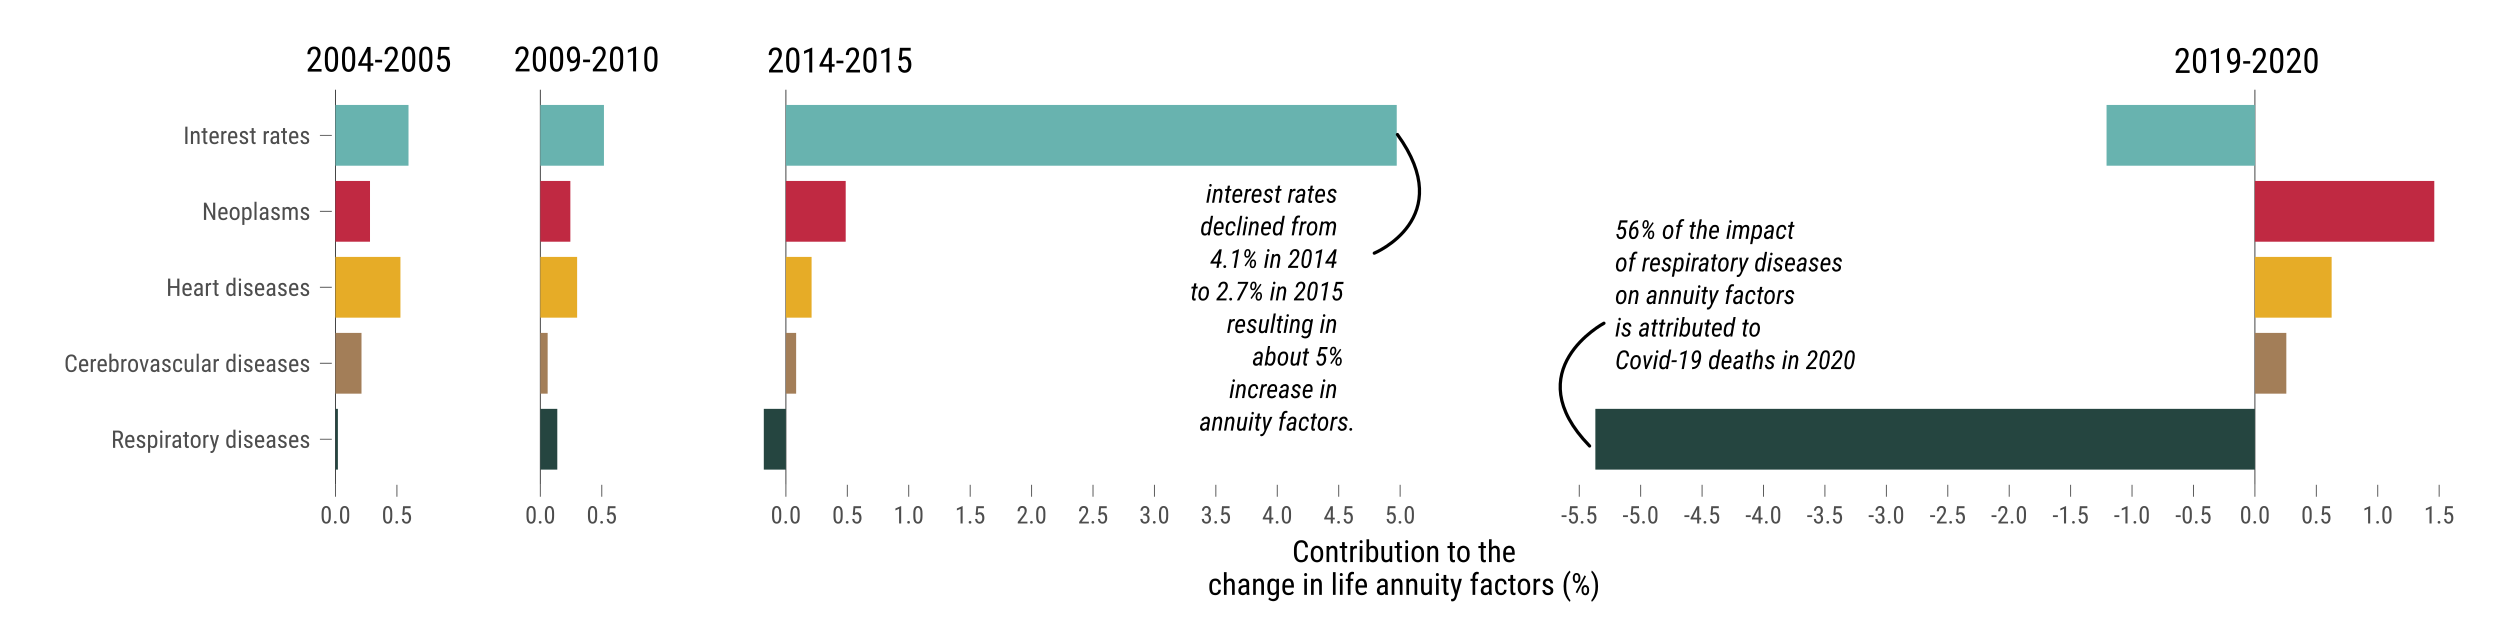
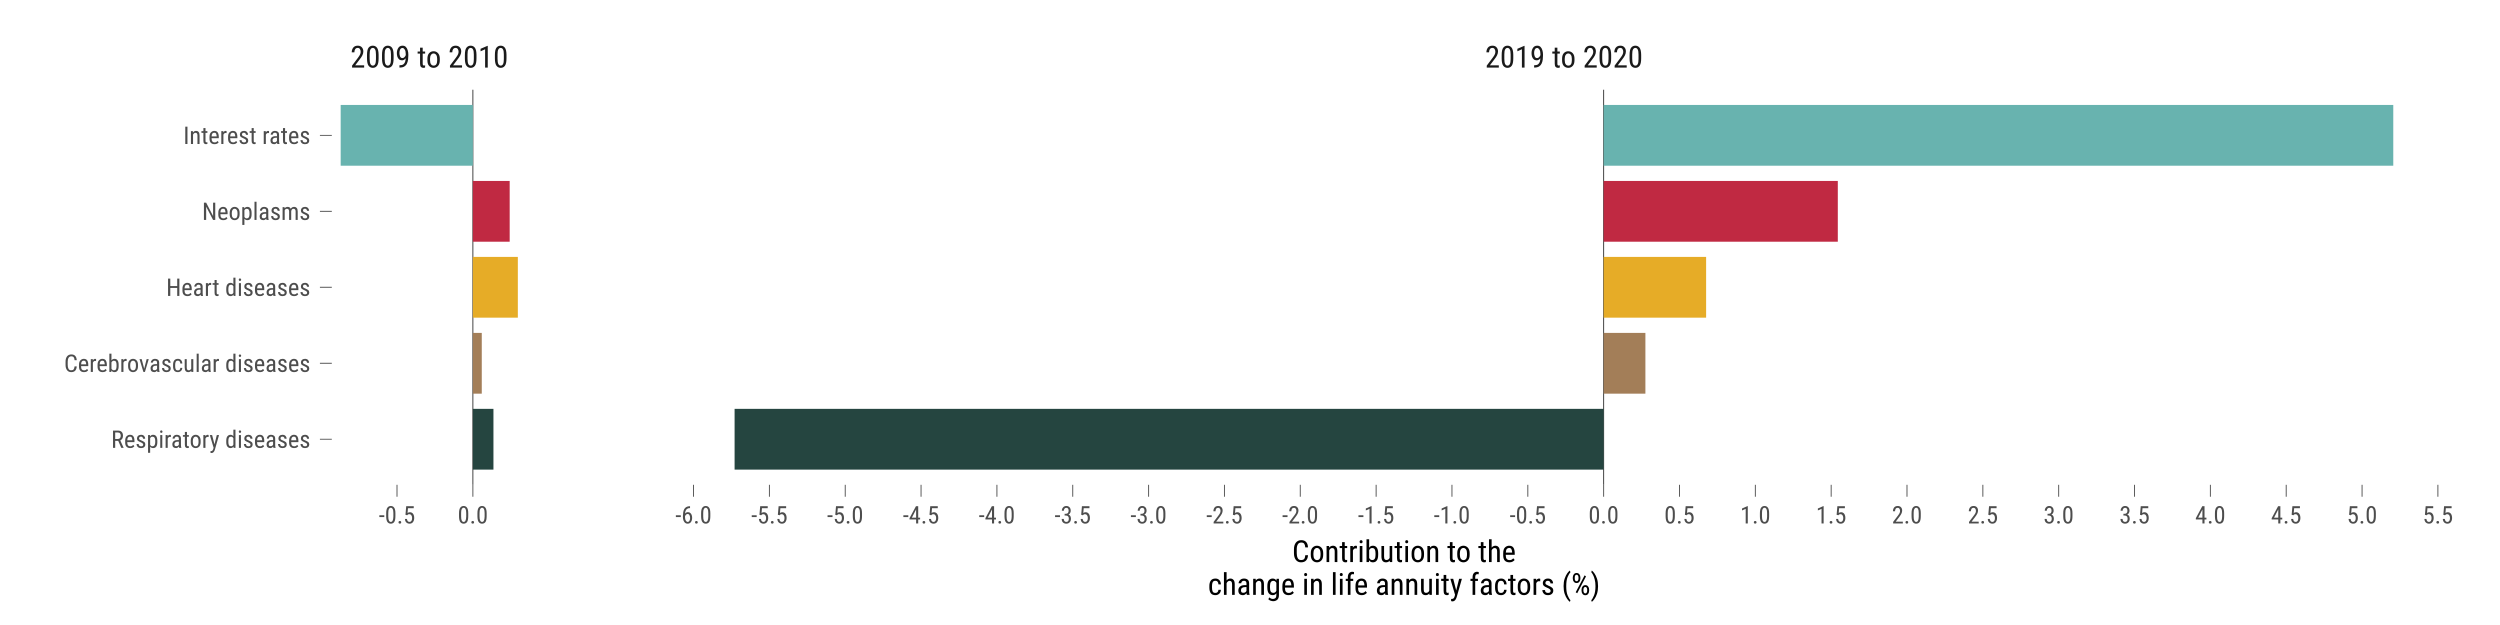
- <svg xmlns="http://www.w3.org/2000/svg" class="svglite" width="576.00pt" height="144.00pt" viewBox="0 0 576.00 144.00" version="1.1" id="svg96">
-   <defs id="defs1">
-     <style type="text/css" id="style1">
+ <svg xmlns="http://www.w3.org/2000/svg" class="svglite" width="576.00pt" height="144.00pt" viewBox="0 0 576.00 144.00">
+   <defs>
+     <style type="text/css">
    .svglite line, .svglite polyline, .svglite polygon, .svglite path, .svglite rect, .svglite circle {
      fill: none;
      stroke: #000000;
      stroke-linecap: round;
      stroke-linejoin: round;
      stroke-miterlimit: 10.00;
    }
    .svglite text {
      white-space: pre;
    }
  </style>
  </defs>
-   <rect width="100%" height="100%" style="stroke: none; fill: none;" id="rect1" />
-   <defs id="defs2">
+   <rect width="100%" height="100%" style="stroke: none; fill: none;" />
+   <defs>
    <clipPath id="cpMC4wMHw1NzYuMDB8MC4wMHwxNDQuMDA=">
-       <rect x="0.00" y="0.00" width="576.00" height="144.00" id="rect2" />
+       <rect x="0.00" y="0.00" width="576.00" height="144.00" />
    </clipPath>
  </defs>
-   <g clip-path="url(#cpMC4wMHw1NzYuMDB8MC4wMHwxNDQuMDA=)" id="g2" />
-   <defs id="defs3">
-     <clipPath id="cpNzYuNDV8OTQuOTZ8MjAuNjh8MTExLjcw">
-       <rect x="76.45" y="20.68" width="18.51" height="91.02" id="rect3" />
+   <g clip-path="url(#cpMC4wMHw1NzYuMDB8MC4wMHwxNDQuMDA=)">
+ </g>
+   <defs>
+     <clipPath id="cpNzYuNDV8MTIxLjM0fDIwLjY4fDExMS43MA==">
+       <rect x="76.45" y="20.68" width="44.89" height="91.02" />
    </clipPath>
  </defs>
-   <g clip-path="url(#cpNzYuNDV8OTQuOTZ8MjAuNjh8MTExLjcw)" id="g8">
-     <line x1="77.29" y1="111.70" x2="77.29" y2="20.68" style="stroke-width: 0.21; stroke: #000000; stroke-opacity: 0.80; stroke-linecap: butt;" id="line3" />
-     <rect x="77.29" y="41.69" width="7.96" height="14.00" style="stroke-width: 1.07; stroke: none; stroke-linecap: butt; stroke-linejoin: miter; fill: #C02942;" id="rect4" />
-     <rect x="77.29" y="59.19" width="14.97" height="14.00" style="stroke-width: 1.07; stroke: none; stroke-linecap: butt; stroke-linejoin: miter; fill: #E6AC27;" id="rect5" />
-     <rect x="77.29" y="76.70" width="6.00" height="14.00" style="stroke-width: 1.07; stroke: none; stroke-linecap: butt; stroke-linejoin: miter; fill: #A37E58;" id="rect6" />
-     <rect x="77.29" y="94.20" width="0.56" height="14.00" style="stroke-width: 1.07; stroke: none; stroke-linecap: butt; stroke-linejoin: miter; fill: #254540;" id="rect7" />
-     <rect x="77.29" y="24.18" width="16.83" height="14.00" style="stroke-width: 1.07; stroke: none; stroke-linecap: butt; stroke-linejoin: miter; fill: #68B3AF;" id="rect8" />
+   <g clip-path="url(#cpNzYuNDV8MTIxLjM0fDIwLjY4fDExMS43MA==)">
+     <line x1="108.95" y1="111.70" x2="108.95" y2="20.68" style="stroke-width: 0.21; stroke: #000000; stroke-opacity: 0.80; stroke-linecap: butt;" />
+     <rect x="108.95" y="41.69" width="8.48" height="14.00" style="stroke-width: 1.07; stroke: none; stroke-linecap: butt; stroke-linejoin: miter; fill: #C02942;" />
+     <rect x="108.95" y="59.19" width="10.36" height="14.00" style="stroke-width: 1.07; stroke: none; stroke-linecap: butt; stroke-linejoin: miter; fill: #E6AC27;" />
+     <rect x="108.95" y="76.70" width="2.05" height="14.00" style="stroke-width: 1.07; stroke: none; stroke-linecap: butt; stroke-linejoin: miter; fill: #A37E58;" />
+     <rect x="108.95" y="94.20" width="4.74" height="14.00" style="stroke-width: 1.07; stroke: none; stroke-linecap: butt; stroke-linejoin: miter; fill: #254540;" />
+     <rect x="78.49" y="24.18" width="30.45" height="14.00" style="stroke-width: 1.07; stroke: none; stroke-linecap: butt; stroke-linejoin: miter; fill: #68B3AF;" />
  </g>
-   <g clip-path="url(#cpMC4wMHw1NzYuMDB8MC4wMHwxNDQuMDA=)" id="g9" />
-   <defs id="defs9">
-     <clipPath id="cpMTIzLjc2fDEzOS44OXwyMC42OHwxMTEuNzA=">
-       <rect x="123.76" y="20.68" width="16.13" height="91.02" id="rect9" />
+   <g clip-path="url(#cpMC4wMHw1NzYuMDB8MC4wMHwxNDQuMDA=)">
+ </g>
+   <defs>
+     <clipPath id="cpMTUwLjE0fDU3MC41MnwyMC42OHwxMTEuNzA=">
+       <rect x="150.14" y="20.68" width="420.38" height="91.02" />
    </clipPath>
  </defs>
-   <g clip-path="url(#cpMTIzLjc2fDEzOS44OXwyMC42OHwxMTEuNzA=)" id="g14">
-     <line x1="124.49" y1="111.70" x2="124.49" y2="20.68" style="stroke-width: 0.21; stroke: #000000; stroke-opacity: 0.80; stroke-linecap: butt;" id="line9" />
-     <rect x="124.49" y="41.69" width="6.92" height="14.00" style="stroke-width: 1.07; stroke: none; stroke-linecap: butt; stroke-linejoin: miter; fill: #C02942;" id="rect10" />
-     <rect x="124.49" y="59.19" width="8.48" height="14.00" style="stroke-width: 1.07; stroke: none; stroke-linecap: butt; stroke-linejoin: miter; fill: #E6AC27;" id="rect11" />
-     <rect x="124.49" y="76.70" width="1.69" height="14.00" style="stroke-width: 1.07; stroke: none; stroke-linecap: butt; stroke-linejoin: miter; fill: #A37E58;" id="rect12" />
-     <rect x="124.49" y="94.20" width="3.91" height="14.00" style="stroke-width: 1.07; stroke: none; stroke-linecap: butt; stroke-linejoin: miter; fill: #254540;" id="rect13" />
-     <rect x="124.49" y="24.18" width="14.66" height="14.00" style="stroke-width: 1.07; stroke: none; stroke-linecap: butt; stroke-linejoin: miter; fill: #68B3AF;" id="rect14" />
+   <g clip-path="url(#cpMTUwLjE0fDU3MC41MnwyMC42OHwxMTEuNzA=)">
+     <line x1="369.48" y1="111.70" x2="369.48" y2="20.68" style="stroke-width: 0.21; stroke: #000000; stroke-opacity: 0.80; stroke-linecap: butt;" />
+     <rect x="369.48" y="41.69" width="53.95" height="14.00" style="stroke-width: 1.07; stroke: none; stroke-linecap: butt; stroke-linejoin: miter; fill: #C02942;" />
+     <rect x="369.48" y="59.19" width="23.61" height="14.00" style="stroke-width: 1.07; stroke: none; stroke-linecap: butt; stroke-linejoin: miter; fill: #E6AC27;" />
+     <rect x="369.48" y="76.70" width="9.62" height="14.00" style="stroke-width: 1.07; stroke: none; stroke-linecap: butt; stroke-linejoin: miter; fill: #A37E58;" />
+     <rect x="169.25" y="94.20" width="200.23" height="14.00" style="stroke-width: 1.07; stroke: none; stroke-linecap: butt; stroke-linejoin: miter; fill: #254540;" />
+     <rect x="369.48" y="24.18" width="181.93" height="14.00" style="stroke-width: 1.07; stroke: none; stroke-linecap: butt; stroke-linejoin: miter; fill: #68B3AF;" />
  </g>
-   <g clip-path="url(#cpMC4wMHw1NzYuMDB8MC4wMHwxNDQuMDA=)" id="g15" />
-   <defs id="defs15">
-     <clipPath id="cpMTY4LjY5fDMyOS4xMHwyMC42OHwxMTEuNzA=">
-       <rect x="168.69" y="20.68" width="160.42" height="91.02" id="rect15" />
+   <g clip-path="url(#cpMC4wMHw1NzYuMDB8MC4wMHwxNDQuMDA=)">
+ </g>
+   <defs>
+     <clipPath id="cpNzYuNDV8MTIxLjM0fDUuNDh8MjAuNjg=">
+       <rect x="76.45" y="5.48" width="44.89" height="15.20" />
    </clipPath>
  </defs>
-   <g clip-path="url(#cpMTY4LjY5fDMyOS4xMHwyMC42OHwxMTEuNzA=)" id="g20">
-     <line x1="181.07" y1="111.70" x2="181.07" y2="20.68" style="stroke-width: 0.21; stroke: #000000; stroke-opacity: 0.80; stroke-linecap: butt;" id="line15" />
-     <rect x="181.07" y="41.69" width="13.78" height="14.00" style="stroke-width: 1.07; stroke: none; stroke-linecap: butt; stroke-linejoin: miter; fill: #C02942;" id="rect16" />
-     <rect x="181.07" y="59.19" width="5.92" height="14.00" style="stroke-width: 1.07; stroke: none; stroke-linecap: butt; stroke-linejoin: miter; fill: #E6AC27;" id="rect17" />
-     <rect x="181.07" y="76.70" width="2.36" height="14.00" style="stroke-width: 1.07; stroke: none; stroke-linecap: butt; stroke-linejoin: miter; fill: #A37E58;" id="rect18" />
-     <rect x="175.98" y="94.20" width="5.09" height="14.00" style="stroke-width: 1.07; stroke: none; stroke-linecap: butt; stroke-linejoin: miter; fill: #254540;" id="rect19" />
-     <rect x="181.07" y="24.18" width="140.74" height="14.00" style="stroke-width: 1.07; stroke: none; stroke-linecap: butt; stroke-linejoin: miter; fill: #68B3AF;" id="rect20" />
+   <g clip-path="url(#cpNzYuNDV8MTIxLjM0fDUuNDh8MjAuNjg=)">
+     <text x="98.90" y="15.57" text-anchor="middle" style="font-size: 7.00px;fill: #1A1A1A; font-family: &quot;Roboto Condensed&quot;;" textLength="36.45px" lengthAdjust="spacingAndGlyphs">2009 to 2010</text>
  </g>
-   <g clip-path="url(#cpMC4wMHw1NzYuMDB8MC4wMHwxNDQuMDA=)" id="g21" />
-   <defs id="defs21">
-     <clipPath id="cpMzU3LjkwfDU3MC41MnwyMC42OHwxMTEuNzA=">
-       <rect x="357.90" y="20.68" width="212.62" height="91.02" id="rect21" />
+   <g clip-path="url(#cpMC4wMHw1NzYuMDB8MC4wMHwxNDQuMDA=)">
+ </g>
+   <defs>
+     <clipPath id="cpMTUwLjE0fDU3MC41Mnw1LjQ4fDIwLjY4">
+       <rect x="150.14" y="5.48" width="420.38" height="15.20" />
    </clipPath>
  </defs>
-   <g clip-path="url(#cpMzU3LjkwfDU3MC41MnwyMC42OHwxMTEuNzA=)" id="g26">
-     <line x1="519.53" y1="111.70" x2="519.53" y2="20.68" style="stroke-width: 0.21; stroke: #000000; stroke-opacity: 0.80; stroke-linecap: butt;" id="line21" />
-     <rect x="519.53" y="41.69" width="41.33" height="14.00" style="stroke-width: 1.07; stroke: none; stroke-linecap: butt; stroke-linejoin: miter; fill: #C02942;" id="rect22" />
-     <rect x="519.53" y="59.19" width="17.68" height="14.00" style="stroke-width: 1.07; stroke: none; stroke-linecap: butt; stroke-linejoin: miter; fill: #E6AC27;" id="rect23" />
-     <rect x="519.53" y="76.70" width="7.24" height="14.00" style="stroke-width: 1.07; stroke: none; stroke-linecap: butt; stroke-linejoin: miter; fill: #A37E58;" id="rect24" />
-     <rect x="367.57" y="94.20" width="151.96" height="14.00" style="stroke-width: 1.07; stroke: none; stroke-linecap: butt; stroke-linejoin: miter; fill: #254540;" id="rect25" />
-     <rect x="485.35" y="24.18" width="34.18" height="14.00" style="stroke-width: 1.07; stroke: none; stroke-linecap: butt; stroke-linejoin: miter; fill: #68B3AF;" id="rect26" />
+   <g clip-path="url(#cpMTUwLjE0fDU3MC41Mnw1LjQ4fDIwLjY4)">
+     <text x="360.33" y="15.57" text-anchor="middle" style="font-size: 7.00px;fill: #1A1A1A; font-family: &quot;Roboto Condensed&quot;;" textLength="36.45px" lengthAdjust="spacingAndGlyphs">2019 to 2020</text>
  </g>
-   <g clip-path="url(#cpMC4wMHw1NzYuMDB8MC4wMHwxNDQuMDA=)" id="g27" />
-   <defs id="defs27">
-     <clipPath id="cpNzYuNDV8OTQuOTZ8NS40OHwyMC42OA==">
-       <rect x="76.45" y="5.48" width="18.51" height="15.20" id="rect27" />
-     </clipPath>
-   </defs>
-   <g clip-path="url(#cpNzYuNDV8OTQuOTZ8NS40OHwyMC42OA==)" id="g28">
-     <text x="85.71" y="15.57" text-anchor="middle" style="font-size:7px;font-family:'Roboto Condensed';fill:#1a1a1a" textLength="13.82" lengthAdjust="spacingAndGlyphs" id="text27" />
+   <g clip-path="url(#cpMC4wMHw1NzYuMDB8MC4wMHwxNDQuMDA=)">
+     <polyline points="91.47,114.44 91.47,111.70 " style="stroke-width: 0.21; stroke: #4D4D4D; stroke-linecap: butt;" />
+     <polyline points="108.95,114.44 108.95,111.70 " style="stroke-width: 0.21; stroke: #4D4D4D; stroke-linecap: butt;" />
+     <text x="91.47" y="120.61" text-anchor="middle" style="font-size: 5.60px;fill: #4D4D4D; font-family: &quot;Roboto Condensed&quot;;" textLength="8.40px" lengthAdjust="spacingAndGlyphs">-0.5</text>
+     <text x="108.95" y="120.61" text-anchor="middle" style="font-size: 5.60px;fill: #4D4D4D; font-family: &quot;Roboto Condensed&quot;;" textLength="7.01px" lengthAdjust="spacingAndGlyphs">0.0</text>
+     <polyline points="159.79,114.44 159.79,111.70 " style="stroke-width: 0.21; stroke: #4D4D4D; stroke-linecap: butt;" />
+     <polyline points="177.27,114.44 177.27,111.70 " style="stroke-width: 0.21; stroke: #4D4D4D; stroke-linecap: butt;" />
+     <polyline points="194.74,114.44 194.74,111.70 " style="stroke-width: 0.21; stroke: #4D4D4D; stroke-linecap: butt;" />
+     <polyline points="212.21,114.44 212.21,111.70 " style="stroke-width: 0.21; stroke: #4D4D4D; stroke-linecap: butt;" />
+     <polyline points="229.69,114.44 229.69,111.70 " style="stroke-width: 0.21; stroke: #4D4D4D; stroke-linecap: butt;" />
+     <polyline points="247.16,114.44 247.16,111.70 " style="stroke-width: 0.21; stroke: #4D4D4D; stroke-linecap: butt;" />
+     <polyline points="264.64,114.44 264.64,111.70 " style="stroke-width: 0.21; stroke: #4D4D4D; stroke-linecap: butt;" />
+     <polyline points="282.11,114.44 282.11,111.70 " style="stroke-width: 0.21; stroke: #4D4D4D; stroke-linecap: butt;" />
+     <polyline points="299.58,114.44 299.58,111.70 " style="stroke-width: 0.21; stroke: #4D4D4D; stroke-linecap: butt;" />
+     <polyline points="317.06,114.44 317.06,111.70 " style="stroke-width: 0.21; stroke: #4D4D4D; stroke-linecap: butt;" />
+     <polyline points="334.53,114.44 334.53,111.70 " style="stroke-width: 0.21; stroke: #4D4D4D; stroke-linecap: butt;" />
+     <polyline points="352.01,114.44 352.01,111.70 " style="stroke-width: 0.21; stroke: #4D4D4D; stroke-linecap: butt;" />
+     <polyline points="369.48,114.44 369.48,111.70 " style="stroke-width: 0.21; stroke: #4D4D4D; stroke-linecap: butt;" />
+     <polyline points="386.95,114.44 386.95,111.70 " style="stroke-width: 0.21; stroke: #4D4D4D; stroke-linecap: butt;" />
+     <polyline points="404.43,114.44 404.43,111.70 " style="stroke-width: 0.21; stroke: #4D4D4D; stroke-linecap: butt;" />
+     <polyline points="421.90,114.44 421.90,111.70 " style="stroke-width: 0.21; stroke: #4D4D4D; stroke-linecap: butt;" />
+     <polyline points="439.37,114.44 439.37,111.70 " style="stroke-width: 0.21; stroke: #4D4D4D; stroke-linecap: butt;" />
+     <polyline points="456.85,114.44 456.85,111.70 " style="stroke-width: 0.21; stroke: #4D4D4D; stroke-linecap: butt;" />
+     <polyline points="474.32,114.44 474.32,111.70 " style="stroke-width: 0.21; stroke: #4D4D4D; stroke-linecap: butt;" />
+     <polyline points="491.80,114.44 491.80,111.70 " style="stroke-width: 0.21; stroke: #4D4D4D; stroke-linecap: butt;" />
+     <polyline points="509.27,114.44 509.27,111.70 " style="stroke-width: 0.21; stroke: #4D4D4D; stroke-linecap: butt;" />
+     <polyline points="526.74,114.44 526.74,111.70 " style="stroke-width: 0.21; stroke: #4D4D4D; stroke-linecap: butt;" />
+     <polyline points="544.22,114.44 544.22,111.70 " style="stroke-width: 0.21; stroke: #4D4D4D; stroke-linecap: butt;" />
+     <polyline points="561.69,114.44 561.69,111.70 " style="stroke-width: 0.21; stroke: #4D4D4D; stroke-linecap: butt;" />
+     <text x="159.79" y="120.61" text-anchor="middle" style="font-size: 5.60px;fill: #4D4D4D; font-family: &quot;Roboto Condensed&quot;;" textLength="8.40px" lengthAdjust="spacingAndGlyphs">-6.0</text>
+     <text x="177.27" y="120.61" text-anchor="middle" style="font-size: 5.60px;fill: #4D4D4D; font-family: &quot;Roboto Condensed&quot;;" textLength="8.40px" lengthAdjust="spacingAndGlyphs">-5.5</text>
+     <text x="194.74" y="120.61" text-anchor="middle" style="font-size: 5.60px;fill: #4D4D4D; font-family: &quot;Roboto Condensed&quot;;" textLength="8.40px" lengthAdjust="spacingAndGlyphs">-5.0</text>
+     <text x="212.21" y="120.61" text-anchor="middle" style="font-size: 5.60px;fill: #4D4D4D; font-family: &quot;Roboto Condensed&quot;;" textLength="8.40px" lengthAdjust="spacingAndGlyphs">-4.5</text>
+     <text x="229.69" y="120.61" text-anchor="middle" style="font-size: 5.60px;fill: #4D4D4D; font-family: &quot;Roboto Condensed&quot;;" textLength="8.40px" lengthAdjust="spacingAndGlyphs">-4.0</text>
+     <text x="247.16" y="120.61" text-anchor="middle" style="font-size: 5.60px;fill: #4D4D4D; font-family: &quot;Roboto Condensed&quot;;" textLength="8.40px" lengthAdjust="spacingAndGlyphs">-3.5</text>
+     <text x="264.64" y="120.61" text-anchor="middle" style="font-size: 5.60px;fill: #4D4D4D; font-family: &quot;Roboto Condensed&quot;;" textLength="8.40px" lengthAdjust="spacingAndGlyphs">-3.0</text>
+     <text x="282.11" y="120.61" text-anchor="middle" style="font-size: 5.60px;fill: #4D4D4D; font-family: &quot;Roboto Condensed&quot;;" textLength="8.40px" lengthAdjust="spacingAndGlyphs">-2.5</text>
+     <text x="299.58" y="120.61" text-anchor="middle" style="font-size: 5.60px;fill: #4D4D4D; font-family: &quot;Roboto Condensed&quot;;" textLength="8.40px" lengthAdjust="spacingAndGlyphs">-2.0</text>
+     <text x="317.06" y="120.61" text-anchor="middle" style="font-size: 5.60px;fill: #4D4D4D; font-family: &quot;Roboto Condensed&quot;;" textLength="8.40px" lengthAdjust="spacingAndGlyphs">-1.5</text>
+     <text x="334.53" y="120.61" text-anchor="middle" style="font-size: 5.60px;fill: #4D4D4D; font-family: &quot;Roboto Condensed&quot;;" textLength="8.40px" lengthAdjust="spacingAndGlyphs">-1.0</text>
+     <text x="352.01" y="120.61" text-anchor="middle" style="font-size: 5.60px;fill: #4D4D4D; font-family: &quot;Roboto Condensed&quot;;" textLength="8.40px" lengthAdjust="spacingAndGlyphs">-0.5</text>
+     <text x="369.48" y="120.61" text-anchor="middle" style="font-size: 5.60px;fill: #4D4D4D; font-family: &quot;Roboto Condensed&quot;;" textLength="7.01px" lengthAdjust="spacingAndGlyphs">0.0</text>
+     <text x="386.95" y="120.61" text-anchor="middle" style="font-size: 5.60px;fill: #4D4D4D; font-family: &quot;Roboto Condensed&quot;;" textLength="7.01px" lengthAdjust="spacingAndGlyphs">0.5</text>
+     <text x="404.43" y="120.61" text-anchor="middle" style="font-size: 5.60px;fill: #4D4D4D; font-family: &quot;Roboto Condensed&quot;;" textLength="7.01px" lengthAdjust="spacingAndGlyphs">1.0</text>
+     <text x="421.90" y="120.61" text-anchor="middle" style="font-size: 5.60px;fill: #4D4D4D; font-family: &quot;Roboto Condensed&quot;;" textLength="7.01px" lengthAdjust="spacingAndGlyphs">1.5</text>
+     <text x="439.37" y="120.61" text-anchor="middle" style="font-size: 5.60px;fill: #4D4D4D; font-family: &quot;Roboto Condensed&quot;;" textLength="7.01px" lengthAdjust="spacingAndGlyphs">2.0</text>
+     <text x="456.85" y="120.61" text-anchor="middle" style="font-size: 5.60px;fill: #4D4D4D; font-family: &quot;Roboto Condensed&quot;;" textLength="7.01px" lengthAdjust="spacingAndGlyphs">2.5</text>
+     <text x="474.32" y="120.61" text-anchor="middle" style="font-size: 5.60px;fill: #4D4D4D; font-family: &quot;Roboto Condensed&quot;;" textLength="7.01px" lengthAdjust="spacingAndGlyphs">3.0</text>
+     <text x="491.80" y="120.61" text-anchor="middle" style="font-size: 5.60px;fill: #4D4D4D; font-family: &quot;Roboto Condensed&quot;;" textLength="7.01px" lengthAdjust="spacingAndGlyphs">3.5</text>
+     <text x="509.27" y="120.61" text-anchor="middle" style="font-size: 5.60px;fill: #4D4D4D; font-family: &quot;Roboto Condensed&quot;;" textLength="7.01px" lengthAdjust="spacingAndGlyphs">4.0</text>
+     <text x="526.74" y="120.61" text-anchor="middle" style="font-size: 5.60px;fill: #4D4D4D; font-family: &quot;Roboto Condensed&quot;;" textLength="7.01px" lengthAdjust="spacingAndGlyphs">4.5</text>
+     <text x="544.22" y="120.61" text-anchor="middle" style="font-size: 5.60px;fill: #4D4D4D; font-family: &quot;Roboto Condensed&quot;;" textLength="7.01px" lengthAdjust="spacingAndGlyphs">5.0</text>
+     <text x="561.69" y="120.61" text-anchor="middle" style="font-size: 5.60px;fill: #4D4D4D; font-family: &quot;Roboto Condensed&quot;;" textLength="7.01px" lengthAdjust="spacingAndGlyphs">5.5</text>
+     <text x="71.52" y="103.19" text-anchor="end" style="font-size: 5.60px;fill: #4D4D4D; font-family: &quot;Roboto Condensed&quot;;" textLength="45.96px" lengthAdjust="spacingAndGlyphs">Respiratory diseases</text>
+     <text x="71.52" y="85.69" text-anchor="end" style="font-size: 5.60px;fill: #4D4D4D; font-family: &quot;Roboto Condensed&quot;;" textLength="56.87px" lengthAdjust="spacingAndGlyphs">Cerebrovascular diseases</text>
+     <text x="71.52" y="68.18" text-anchor="end" style="font-size: 5.60px;fill: #4D4D4D; font-family: &quot;Roboto Condensed&quot;;" textLength="33.03px" lengthAdjust="spacingAndGlyphs">Heart diseases</text>
+     <text x="71.52" y="50.68" text-anchor="end" style="font-size: 5.60px;fill: #4D4D4D; font-family: &quot;Roboto Condensed&quot;;" textLength="24.92px" lengthAdjust="spacingAndGlyphs">Neoplasms</text>
+     <text x="71.52" y="33.17" text-anchor="end" style="font-size: 5.60px;fill: #4D4D4D; font-family: &quot;Roboto Condensed&quot;;" textLength="29.40px" lengthAdjust="spacingAndGlyphs">Interest rates</text>
+     <polyline points="73.71,101.20 76.45,101.20 " style="stroke-width: 0.21; stroke: #4D4D4D; stroke-linecap: butt;" />
+     <polyline points="73.71,83.70 76.45,83.70 " style="stroke-width: 0.21; stroke: #4D4D4D; stroke-linecap: butt;" />
+     <polyline points="73.71,66.19 76.45,66.19 " style="stroke-width: 0.21; stroke: #4D4D4D; stroke-linecap: butt;" />
+     <polyline points="73.71,48.69 76.45,48.69 " style="stroke-width: 0.21; stroke: #4D4D4D; stroke-linecap: butt;" />
+     <polyline points="73.71,31.19 76.45,31.19 " style="stroke-width: 0.21; stroke: #4D4D4D; stroke-linecap: butt;" />
+     <text x="323.49" y="129.50" text-anchor="middle" style="font-size: 7.00px; font-family: &quot;Roboto Condensed&quot;;" textLength="53.24px" lengthAdjust="spacingAndGlyphs">Contribution to the </text>
+     <text x="323.49" y="137.06" text-anchor="middle" style="font-size: 7.00px; font-family: &quot;Roboto Condensed&quot;;" textLength="92.12px" lengthAdjust="spacingAndGlyphs"> change in life annuity factors (%)</text>
  </g>
-   <g clip-path="url(#cpMC4wMHw1NzYuMDB8MC4wMHwxNDQuMDA=)" id="g29" />
-   <defs id="defs29">
-     <clipPath id="cpMTIzLjc2fDEzOS44OXw1LjQ4fDIwLjY4">
-       <rect x="123.76" y="5.48" width="16.13" height="15.20" id="rect29" />
-     </clipPath>
-   </defs>
-   <g clip-path="url(#cpMC4wMHw1NzYuMDB8MC4wMHwxNDQuMDA=)" id="g31" />
-   <defs id="defs31">
-     <clipPath id="cpMTY4LjY5fDMyOS4xMHw1LjQ4fDIwLjY4">
-       <rect x="168.69" y="5.48" width="160.42" height="15.20" id="rect31" />
-     </clipPath>
-   </defs>
-   <g clip-path="url(#cpMC4wMHw1NzYuMDB8MC4wMHwxNDQuMDA=)" id="g33" />
-   <defs id="defs33">
-     <clipPath id="cpMzU3LjkwfDU3MC41Mnw1LjQ4fDIwLjY4">
-       <rect x="357.90" y="5.48" width="212.62" height="15.20" id="rect33" />
-     </clipPath>
-   </defs>
-   <g clip-path="url(#cpMC4wMHw1NzYuMDB8MC4wMHwxNDQuMDA=)" id="g96">
-     <polyline points="77.29,114.44 77.29,111.70 " style="stroke-width: 0.21; stroke: #4D4D4D; stroke-linecap: butt;" id="polyline34" />
-     <polyline points="91.45,114.44 91.45,111.70 " style="stroke-width: 0.21; stroke: #4D4D4D; stroke-linecap: butt;" id="polyline35" />
-     <text x="77.29" y="120.61" text-anchor="middle" style="font-size: 5.60px;fill: #4D4D4D; font-family: &quot;Roboto Condensed&quot;;" textLength="7.01px" lengthAdjust="spacingAndGlyphs" id="text35">0.0</text>
-     <text x="91.45" y="120.61" text-anchor="middle" style="font-size: 5.60px;fill: #4D4D4D; font-family: &quot;Roboto Condensed&quot;;" textLength="7.01px" lengthAdjust="spacingAndGlyphs" id="text36">0.5</text>
-     <polyline points="124.49,114.44 124.49,111.70 " style="stroke-width: 0.21; stroke: #4D4D4D; stroke-linecap: butt;" id="polyline36" />
-     <polyline points="138.65,114.44 138.65,111.70 " style="stroke-width: 0.21; stroke: #4D4D4D; stroke-linecap: butt;" id="polyline37" />
-     <text x="124.49" y="120.61" text-anchor="middle" style="font-size: 5.60px;fill: #4D4D4D; font-family: &quot;Roboto Condensed&quot;;" textLength="7.01px" lengthAdjust="spacingAndGlyphs" id="text37">0.0</text>
-     <text x="138.65" y="120.61" text-anchor="middle" style="font-size: 5.60px;fill: #4D4D4D; font-family: &quot;Roboto Condensed&quot;;" textLength="7.01px" lengthAdjust="spacingAndGlyphs" id="text38">0.5</text>
-     <polyline points="181.07,114.44 181.07,111.70 " style="stroke-width: 0.21; stroke: #4D4D4D; stroke-linecap: butt;" id="polyline38" />
-     <polyline points="195.22,114.44 195.22,111.70 " style="stroke-width: 0.21; stroke: #4D4D4D; stroke-linecap: butt;" id="polyline39" />
-     <polyline points="209.37,114.44 209.37,111.70 " style="stroke-width: 0.21; stroke: #4D4D4D; stroke-linecap: butt;" id="polyline40" />
-     <polyline points="223.53,114.44 223.53,111.70 " style="stroke-width: 0.21; stroke: #4D4D4D; stroke-linecap: butt;" id="polyline41" />
-     <polyline points="237.68,114.44 237.68,111.70 " style="stroke-width: 0.21; stroke: #4D4D4D; stroke-linecap: butt;" id="polyline42" />
-     <polyline points="251.83,114.44 251.83,111.70 " style="stroke-width: 0.21; stroke: #4D4D4D; stroke-linecap: butt;" id="polyline43" />
-     <polyline points="265.98,114.44 265.98,111.70 " style="stroke-width: 0.21; stroke: #4D4D4D; stroke-linecap: butt;" id="polyline44" />
-     <polyline points="280.13,114.44 280.13,111.70 " style="stroke-width: 0.21; stroke: #4D4D4D; stroke-linecap: butt;" id="polyline45" />
-     <polyline points="294.28,114.44 294.28,111.70 " style="stroke-width: 0.21; stroke: #4D4D4D; stroke-linecap: butt;" id="polyline46" />
-     <polyline points="308.44,114.44 308.44,111.70 " style="stroke-width: 0.21; stroke: #4D4D4D; stroke-linecap: butt;" id="polyline47" />
-     <polyline points="322.59,114.44 322.59,111.70 " style="stroke-width: 0.21; stroke: #4D4D4D; stroke-linecap: butt;" id="polyline48" />
-     <text x="181.07" y="120.61" text-anchor="middle" style="font-size: 5.60px;fill: #4D4D4D; font-family: &quot;Roboto Condensed&quot;;" textLength="7.01px" lengthAdjust="spacingAndGlyphs" id="text48">0.0</text>
-     <text x="195.22" y="120.61" text-anchor="middle" style="font-size: 5.60px;fill: #4D4D4D; font-family: &quot;Roboto Condensed&quot;;" textLength="7.01px" lengthAdjust="spacingAndGlyphs" id="text49">0.5</text>
-     <text x="209.37" y="120.61" text-anchor="middle" style="font-size: 5.60px;fill: #4D4D4D; font-family: &quot;Roboto Condensed&quot;;" textLength="7.01px" lengthAdjust="spacingAndGlyphs" id="text50">1.0</text>
-     <text x="223.53" y="120.61" text-anchor="middle" style="font-size: 5.60px;fill: #4D4D4D; font-family: &quot;Roboto Condensed&quot;;" textLength="7.01px" lengthAdjust="spacingAndGlyphs" id="text51">1.5</text>
-     <text x="237.68" y="120.61" text-anchor="middle" style="font-size: 5.60px;fill: #4D4D4D; font-family: &quot;Roboto Condensed&quot;;" textLength="7.01px" lengthAdjust="spacingAndGlyphs" id="text52">2.0</text>
-     <text x="251.83" y="120.61" text-anchor="middle" style="font-size: 5.60px;fill: #4D4D4D; font-family: &quot;Roboto Condensed&quot;;" textLength="7.01px" lengthAdjust="spacingAndGlyphs" id="text53">2.5</text>
-     <text x="265.98" y="120.61" text-anchor="middle" style="font-size: 5.60px;fill: #4D4D4D; font-family: &quot;Roboto Condensed&quot;;" textLength="7.01px" lengthAdjust="spacingAndGlyphs" id="text54">3.0</text>
-     <text x="280.13" y="120.61" text-anchor="middle" style="font-size: 5.60px;fill: #4D4D4D; font-family: &quot;Roboto Condensed&quot;;" textLength="7.01px" lengthAdjust="spacingAndGlyphs" id="text55">3.5</text>
-     <text x="294.28" y="120.61" text-anchor="middle" style="font-size: 5.60px;fill: #4D4D4D; font-family: &quot;Roboto Condensed&quot;;" textLength="7.01px" lengthAdjust="spacingAndGlyphs" id="text56">4.0</text>
-     <text x="308.44" y="120.61" text-anchor="middle" style="font-size: 5.60px;fill: #4D4D4D; font-family: &quot;Roboto Condensed&quot;;" textLength="7.01px" lengthAdjust="spacingAndGlyphs" id="text57">4.5</text>
-     <text x="322.59" y="120.61" text-anchor="middle" style="font-size: 5.60px;fill: #4D4D4D; font-family: &quot;Roboto Condensed&quot;;" textLength="7.01px" lengthAdjust="spacingAndGlyphs" id="text58">5.0</text>
-     <polyline points="363.86,114.44 363.86,111.70 " style="stroke-width: 0.21; stroke: #4D4D4D; stroke-linecap: butt;" id="polyline58" />
-     <polyline points="378.01,114.44 378.01,111.70 " style="stroke-width: 0.21; stroke: #4D4D4D; stroke-linecap: butt;" id="polyline59" />
-     <polyline points="392.16,114.44 392.16,111.70 " style="stroke-width: 0.21; stroke: #4D4D4D; stroke-linecap: butt;" id="polyline60" />
-     <polyline points="406.31,114.44 406.31,111.70 " style="stroke-width: 0.21; stroke: #4D4D4D; stroke-linecap: butt;" id="polyline61" />
-     <polyline points="420.46,114.44 420.46,111.70 " style="stroke-width: 0.21; stroke: #4D4D4D; stroke-linecap: butt;" id="polyline62" />
-     <polyline points="434.62,114.44 434.62,111.70 " style="stroke-width: 0.21; stroke: #4D4D4D; stroke-linecap: butt;" id="polyline63" />
-     <polyline points="448.77,114.44 448.77,111.70 " style="stroke-width: 0.21; stroke: #4D4D4D; stroke-linecap: butt;" id="polyline64" />
-     <polyline points="462.92,114.44 462.92,111.70 " style="stroke-width: 0.21; stroke: #4D4D4D; stroke-linecap: butt;" id="polyline65" />
-     <polyline points="477.07,114.44 477.07,111.70 " style="stroke-width: 0.21; stroke: #4D4D4D; stroke-linecap: butt;" id="polyline66" />
-     <polyline points="491.22,114.44 491.22,111.70 " style="stroke-width: 0.21; stroke: #4D4D4D; stroke-linecap: butt;" id="polyline67" />
-     <polyline points="505.37,114.44 505.37,111.70 " style="stroke-width: 0.21; stroke: #4D4D4D; stroke-linecap: butt;" id="polyline68" />
-     <polyline points="519.53,114.44 519.53,111.70 " style="stroke-width: 0.21; stroke: #4D4D4D; stroke-linecap: butt;" id="polyline69" />
-     <polyline points="533.68,114.44 533.68,111.70 " style="stroke-width: 0.21; stroke: #4D4D4D; stroke-linecap: butt;" id="polyline70" />
-     <polyline points="547.83,114.44 547.83,111.70 " style="stroke-width: 0.21; stroke: #4D4D4D; stroke-linecap: butt;" id="polyline71" />
-     <polyline points="561.98,114.44 561.98,111.70 " style="stroke-width: 0.21; stroke: #4D4D4D; stroke-linecap: butt;" id="polyline72" />
-     <text x="363.86" y="120.61" text-anchor="middle" style="font-size: 5.60px;fill: #4D4D4D; font-family: &quot;Roboto Condensed&quot;;" textLength="8.40px" lengthAdjust="spacingAndGlyphs" id="text72">-5.5</text>
-     <text x="378.01" y="120.61" text-anchor="middle" style="font-size: 5.60px;fill: #4D4D4D; font-family: &quot;Roboto Condensed&quot;;" textLength="8.40px" lengthAdjust="spacingAndGlyphs" id="text73">-5.0</text>
-     <text x="392.16" y="120.61" text-anchor="middle" style="font-size: 5.60px;fill: #4D4D4D; font-family: &quot;Roboto Condensed&quot;;" textLength="8.40px" lengthAdjust="spacingAndGlyphs" id="text74">-4.5</text>
-     <text x="406.31" y="120.61" text-anchor="middle" style="font-size: 5.60px;fill: #4D4D4D; font-family: &quot;Roboto Condensed&quot;;" textLength="8.40px" lengthAdjust="spacingAndGlyphs" id="text75">-4.0</text>
-     <text x="420.46" y="120.61" text-anchor="middle" style="font-size: 5.60px;fill: #4D4D4D; font-family: &quot;Roboto Condensed&quot;;" textLength="8.40px" lengthAdjust="spacingAndGlyphs" id="text76">-3.5</text>
-     <text x="434.62" y="120.61" text-anchor="middle" style="font-size: 5.60px;fill: #4D4D4D; font-family: &quot;Roboto Condensed&quot;;" textLength="8.40px" lengthAdjust="spacingAndGlyphs" id="text77">-3.0</text>
-     <text x="448.77" y="120.61" text-anchor="middle" style="font-size: 5.60px;fill: #4D4D4D; font-family: &quot;Roboto Condensed&quot;;" textLength="8.40px" lengthAdjust="spacingAndGlyphs" id="text78">-2.5</text>
-     <text x="462.92" y="120.61" text-anchor="middle" style="font-size: 5.60px;fill: #4D4D4D; font-family: &quot;Roboto Condensed&quot;;" textLength="8.40px" lengthAdjust="spacingAndGlyphs" id="text79">-2.0</text>
-     <text x="477.07" y="120.61" text-anchor="middle" style="font-size: 5.60px;fill: #4D4D4D; font-family: &quot;Roboto Condensed&quot;;" textLength="8.40px" lengthAdjust="spacingAndGlyphs" id="text80">-1.5</text>
-     <text x="491.22" y="120.61" text-anchor="middle" style="font-size: 5.60px;fill: #4D4D4D; font-family: &quot;Roboto Condensed&quot;;" textLength="8.40px" lengthAdjust="spacingAndGlyphs" id="text81">-1.0</text>
-     <text x="505.37" y="120.61" text-anchor="middle" style="font-size: 5.60px;fill: #4D4D4D; font-family: &quot;Roboto Condensed&quot;;" textLength="8.40px" lengthAdjust="spacingAndGlyphs" id="text82">-0.5</text>
-     <text x="519.53" y="120.61" text-anchor="middle" style="font-size: 5.60px;fill: #4D4D4D; font-family: &quot;Roboto Condensed&quot;;" textLength="7.01px" lengthAdjust="spacingAndGlyphs" id="text83">0.0</text>
-     <text x="533.68" y="120.61" text-anchor="middle" style="font-size: 5.60px;fill: #4D4D4D; font-family: &quot;Roboto Condensed&quot;;" textLength="7.01px" lengthAdjust="spacingAndGlyphs" id="text84">0.5</text>
-     <text x="547.83" y="120.61" text-anchor="middle" style="font-size: 5.60px;fill: #4D4D4D; font-family: &quot;Roboto Condensed&quot;;" textLength="7.01px" lengthAdjust="spacingAndGlyphs" id="text85">1.0</text>
-     <text x="561.98" y="120.61" text-anchor="middle" style="font-size: 5.60px;fill: #4D4D4D; font-family: &quot;Roboto Condensed&quot;;" textLength="7.01px" lengthAdjust="spacingAndGlyphs" id="text86">1.5</text>
-     <text x="71.52" y="103.19" text-anchor="end" style="font-size: 5.60px;fill: #4D4D4D; font-family: &quot;Roboto Condensed&quot;;" textLength="45.96px" lengthAdjust="spacingAndGlyphs" id="text87">Respiratory diseases</text>
-     <text x="71.52" y="85.69" text-anchor="end" style="font-size: 5.60px;fill: #4D4D4D; font-family: &quot;Roboto Condensed&quot;;" textLength="56.87px" lengthAdjust="spacingAndGlyphs" id="text88">Cerebrovascular diseases</text>
-     <text x="71.52" y="68.18" text-anchor="end" style="font-size: 5.60px;fill: #4D4D4D; font-family: &quot;Roboto Condensed&quot;;" textLength="33.03px" lengthAdjust="spacingAndGlyphs" id="text89">Heart diseases</text>
-     <text x="71.52" y="50.68" text-anchor="end" style="font-size: 5.60px;fill: #4D4D4D; font-family: &quot;Roboto Condensed&quot;;" textLength="24.92px" lengthAdjust="spacingAndGlyphs" id="text90">Neoplasms</text>
-     <text x="71.52" y="33.17" text-anchor="end" style="font-size: 5.60px;fill: #4D4D4D; font-family: &quot;Roboto Condensed&quot;;" textLength="29.40px" lengthAdjust="spacingAndGlyphs" id="text91">Interest rates</text>
-     <polyline points="73.71,101.20 76.45,101.20 " style="stroke-width: 0.21; stroke: #4D4D4D; stroke-linecap: butt;" id="polyline91" />
-     <polyline points="73.71,83.70 76.45,83.70 " style="stroke-width: 0.21; stroke: #4D4D4D; stroke-linecap: butt;" id="polyline92" />
-     <polyline points="73.71,66.19 76.45,66.19 " style="stroke-width: 0.21; stroke: #4D4D4D; stroke-linecap: butt;" id="polyline93" />
-     <polyline points="73.71,48.69 76.45,48.69 " style="stroke-width: 0.21; stroke: #4D4D4D; stroke-linecap: butt;" id="polyline94" />
-     <polyline points="73.71,31.19 76.45,31.19 " style="stroke-width: 0.21; stroke: #4D4D4D; stroke-linecap: butt;" id="polyline95" />
-     <text x="323.49" y="129.50" text-anchor="middle" style="font-size: 7.00px; font-family: &quot;Roboto Condensed&quot;;" textLength="53.24px" lengthAdjust="spacingAndGlyphs" id="text95">Contribution to the </text>
-     <text x="323.49" y="137.06" text-anchor="middle" style="font-size: 7.00px; font-family: &quot;Roboto Condensed&quot;;" textLength="92.12px" lengthAdjust="spacingAndGlyphs" id="text96"> change in life annuity factors (%)</text>
-   </g>
-   <text xml:space="preserve" style="font-style:normal;font-variant:normal;font-weight:normal;font-stretch:normal;font-size:8px;font-family:'Roboto Condensed';-inkscape-font-specification:'Roboto Condensed, ';text-align:center;writing-mode:lr-tb;direction:ltr;text-anchor:middle;fill:#000000;stroke-width:0.75" x="89.988" y="16.498" id="text97">
-     <tspan id="tspan96" style="stroke-width:0.75" x="89.988" y="16.498">2004-2005</tspan>
-   </text>
-   <text xml:space="preserve" style="font-style:normal;font-variant:normal;font-weight:normal;font-stretch:normal;font-size:8px;font-family:'Roboto Condensed';-inkscape-font-specification:'Roboto Condensed, ';text-align:center;writing-mode:lr-tb;direction:ltr;text-anchor:middle;white-space:pre;fill:#000000;stroke-width:0.75" x="137.898" y="16.458" id="text97-9">
-     <tspan id="tspan96-4" style="stroke-width:0.75" x="137.898" y="16.458">2009-2010</tspan>
-   </text>
-   <text xml:space="preserve" style="font-style:normal;font-variant:normal;font-weight:normal;font-stretch:normal;font-size:8px;font-family:'Roboto Condensed';-inkscape-font-specification:'Roboto Condensed, ';text-align:center;writing-mode:lr-tb;direction:ltr;text-anchor:middle;white-space:pre;fill:#000000;stroke-width:0.75" x="196.271" y="16.695" id="text97-9-8">
-     <tspan id="tspan96-4-2" style="stroke-width:0.75" x="196.271" y="16.695">2014-2015</tspan>
-   </text>
-   <text xml:space="preserve" style="font-style:normal;font-variant:normal;font-weight:normal;font-stretch:normal;font-size:8px;font-family:'Roboto Condensed';-inkscape-font-specification:'Roboto Condensed, ';text-align:center;writing-mode:lr-tb;direction:ltr;text-anchor:middle;white-space:pre;fill:#000000;stroke-width:0.75" x="520.39" y="16.801" id="text97-9-8-5">
-     <tspan id="tspan96-4-2-5" style="stroke-width:0.75" x="520.39" y="16.801">2019-2020</tspan>
-   </text>
-   <text xml:space="preserve" style="font-style:italic;font-variant:normal;font-weight:normal;font-stretch:normal;font-size:6px;font-family:'Roboto Condensed';-inkscape-font-specification:'Roboto Condensed,  Italic';text-align:start;writing-mode:lr-tb;direction:ltr;text-anchor:start;fill:#000000;stroke-width:0.75" x="372.097" y="55.035" id="text98">
-     <tspan style="font-style:italic;font-variant:normal;font-weight:normal;font-stretch:normal;font-size:6px;font-family:'Roboto Condensed';-inkscape-font-specification:'Roboto Condensed,  Italic';text-align:start;text-anchor:start;stroke-width:0.75" x="372.097" y="55.035" id="tspan99">56% of the impact </tspan>
-     <tspan style="font-style:italic;font-variant:normal;font-weight:normal;font-stretch:normal;font-size:6px;font-family:'Roboto Condensed';-inkscape-font-specification:'Roboto Condensed,  Italic';text-align:start;text-anchor:start;stroke-width:0.75" x="372.097" y="62.535" id="tspan116">of respiratory diseases</tspan>
-     <tspan style="font-style:italic;font-variant:normal;font-weight:normal;font-stretch:normal;font-size:6px;font-family:'Roboto Condensed';-inkscape-font-specification:'Roboto Condensed,  Italic';text-align:start;text-anchor:start;stroke-width:0.75" x="372.097" y="70.035" id="tspan122">on annuity factors</tspan>
-     <tspan style="font-style:italic;font-variant:normal;font-weight:normal;font-stretch:normal;font-size:6px;font-family:'Roboto Condensed';-inkscape-font-specification:'Roboto Condensed,  Italic';text-align:start;text-anchor:start;stroke-width:0.75" x="372.097" y="77.535" id="tspan105">is attributed to</tspan>
-     <tspan style="font-style:italic;font-variant:normal;font-weight:normal;font-stretch:normal;font-size:6px;font-family:'Roboto Condensed';-inkscape-font-specification:'Roboto Condensed,  Italic';text-align:start;text-anchor:start;stroke-width:0.75" x="372.097" y="85.035" id="tspan106">Covid-19 deaths in 2020</tspan>
-   </text>
-   <text xml:space="preserve" style="font-style:italic;font-variant:normal;font-weight:normal;font-stretch:normal;font-size:6px;font-family:'Roboto Condensed';-inkscape-font-specification:'Roboto Condensed,  Italic';text-align:end;writing-mode:lr-tb;direction:ltr;text-anchor:end;white-space:pre;fill:#000000;stroke-width:0.75" x="316.362" y="46.716" id="text98-7">
-     <tspan style="font-style:italic;font-variant:normal;font-weight:normal;font-stretch:normal;font-size:6px;font-family:'Roboto Condensed';-inkscape-font-specification:'Roboto Condensed,  Italic';text-align:end;text-anchor:end;stroke-width:0.75" x="316.362" y="46.716" id="tspan106-5">interest rates </tspan>
-     <tspan style="font-style:italic;font-variant:normal;font-weight:normal;font-stretch:normal;font-size:6px;font-family:'Roboto Condensed';-inkscape-font-specification:'Roboto Condensed,  Italic';text-align:end;text-anchor:end;stroke-width:0.75" x="316.362" y="54.216" id="tspan110">declined from </tspan>
-     <tspan style="font-style:italic;font-variant:normal;font-weight:normal;font-stretch:normal;font-size:6px;font-family:'Roboto Condensed';-inkscape-font-specification:'Roboto Condensed,  Italic';text-align:end;text-anchor:end;stroke-width:0.75" x="316.362" y="61.716" id="tspan111">4.1% in 2014 </tspan>
-     <tspan style="font-style:italic;font-variant:normal;font-weight:normal;font-stretch:normal;font-size:6px;font-family:'Roboto Condensed';-inkscape-font-specification:'Roboto Condensed,  Italic';text-align:end;text-anchor:end;stroke-width:0.75" x="316.362" y="69.216" id="tspan115">to 2.7% in 2015</tspan>
-     <tspan style="font-style:italic;font-variant:normal;font-weight:normal;font-stretch:normal;font-size:6px;font-family:'Roboto Condensed';-inkscape-font-specification:'Roboto Condensed,  Italic';text-align:end;text-anchor:end;stroke-width:0.75" x="316.362" y="76.716" id="tspan117">resulting in </tspan>
-     <tspan style="font-style:italic;font-variant:normal;font-weight:normal;font-stretch:normal;font-size:6px;font-family:'Roboto Condensed';-inkscape-font-specification:'Roboto Condensed,  Italic';text-align:end;text-anchor:end;stroke-width:0.75" x="316.362" y="84.216" id="tspan121">about 5%</tspan>
-     <tspan style="font-style:italic;font-variant:normal;font-weight:normal;font-stretch:normal;font-size:6px;font-family:'Roboto Condensed';-inkscape-font-specification:'Roboto Condensed,  Italic';text-align:end;text-anchor:end;stroke-width:0.75" x="316.362" y="91.716" id="tspan119">increase in </tspan>
-     <tspan style="font-style:italic;font-variant:normal;font-weight:normal;font-stretch:normal;font-size:6px;font-family:'Roboto Condensed';-inkscape-font-specification:'Roboto Condensed,  Italic';text-align:end;text-anchor:end;stroke-width:0.75" x="316.362" y="99.216" id="tspan118">annuity factors.</tspan>
-   </text>
-   <path style="fill:none;stroke-width:0.75" d="m 366.245,102.756 c -16.969,-17.44 3.3,-28.282 3.3,-28.282" id="path101" />
-   <path style="fill:none;stroke-width:0.75" d="m 321.969,30.997 c 13.999,19.331 -5.333,27.331 -5.333,27.331" id="path113" />
</svg>
